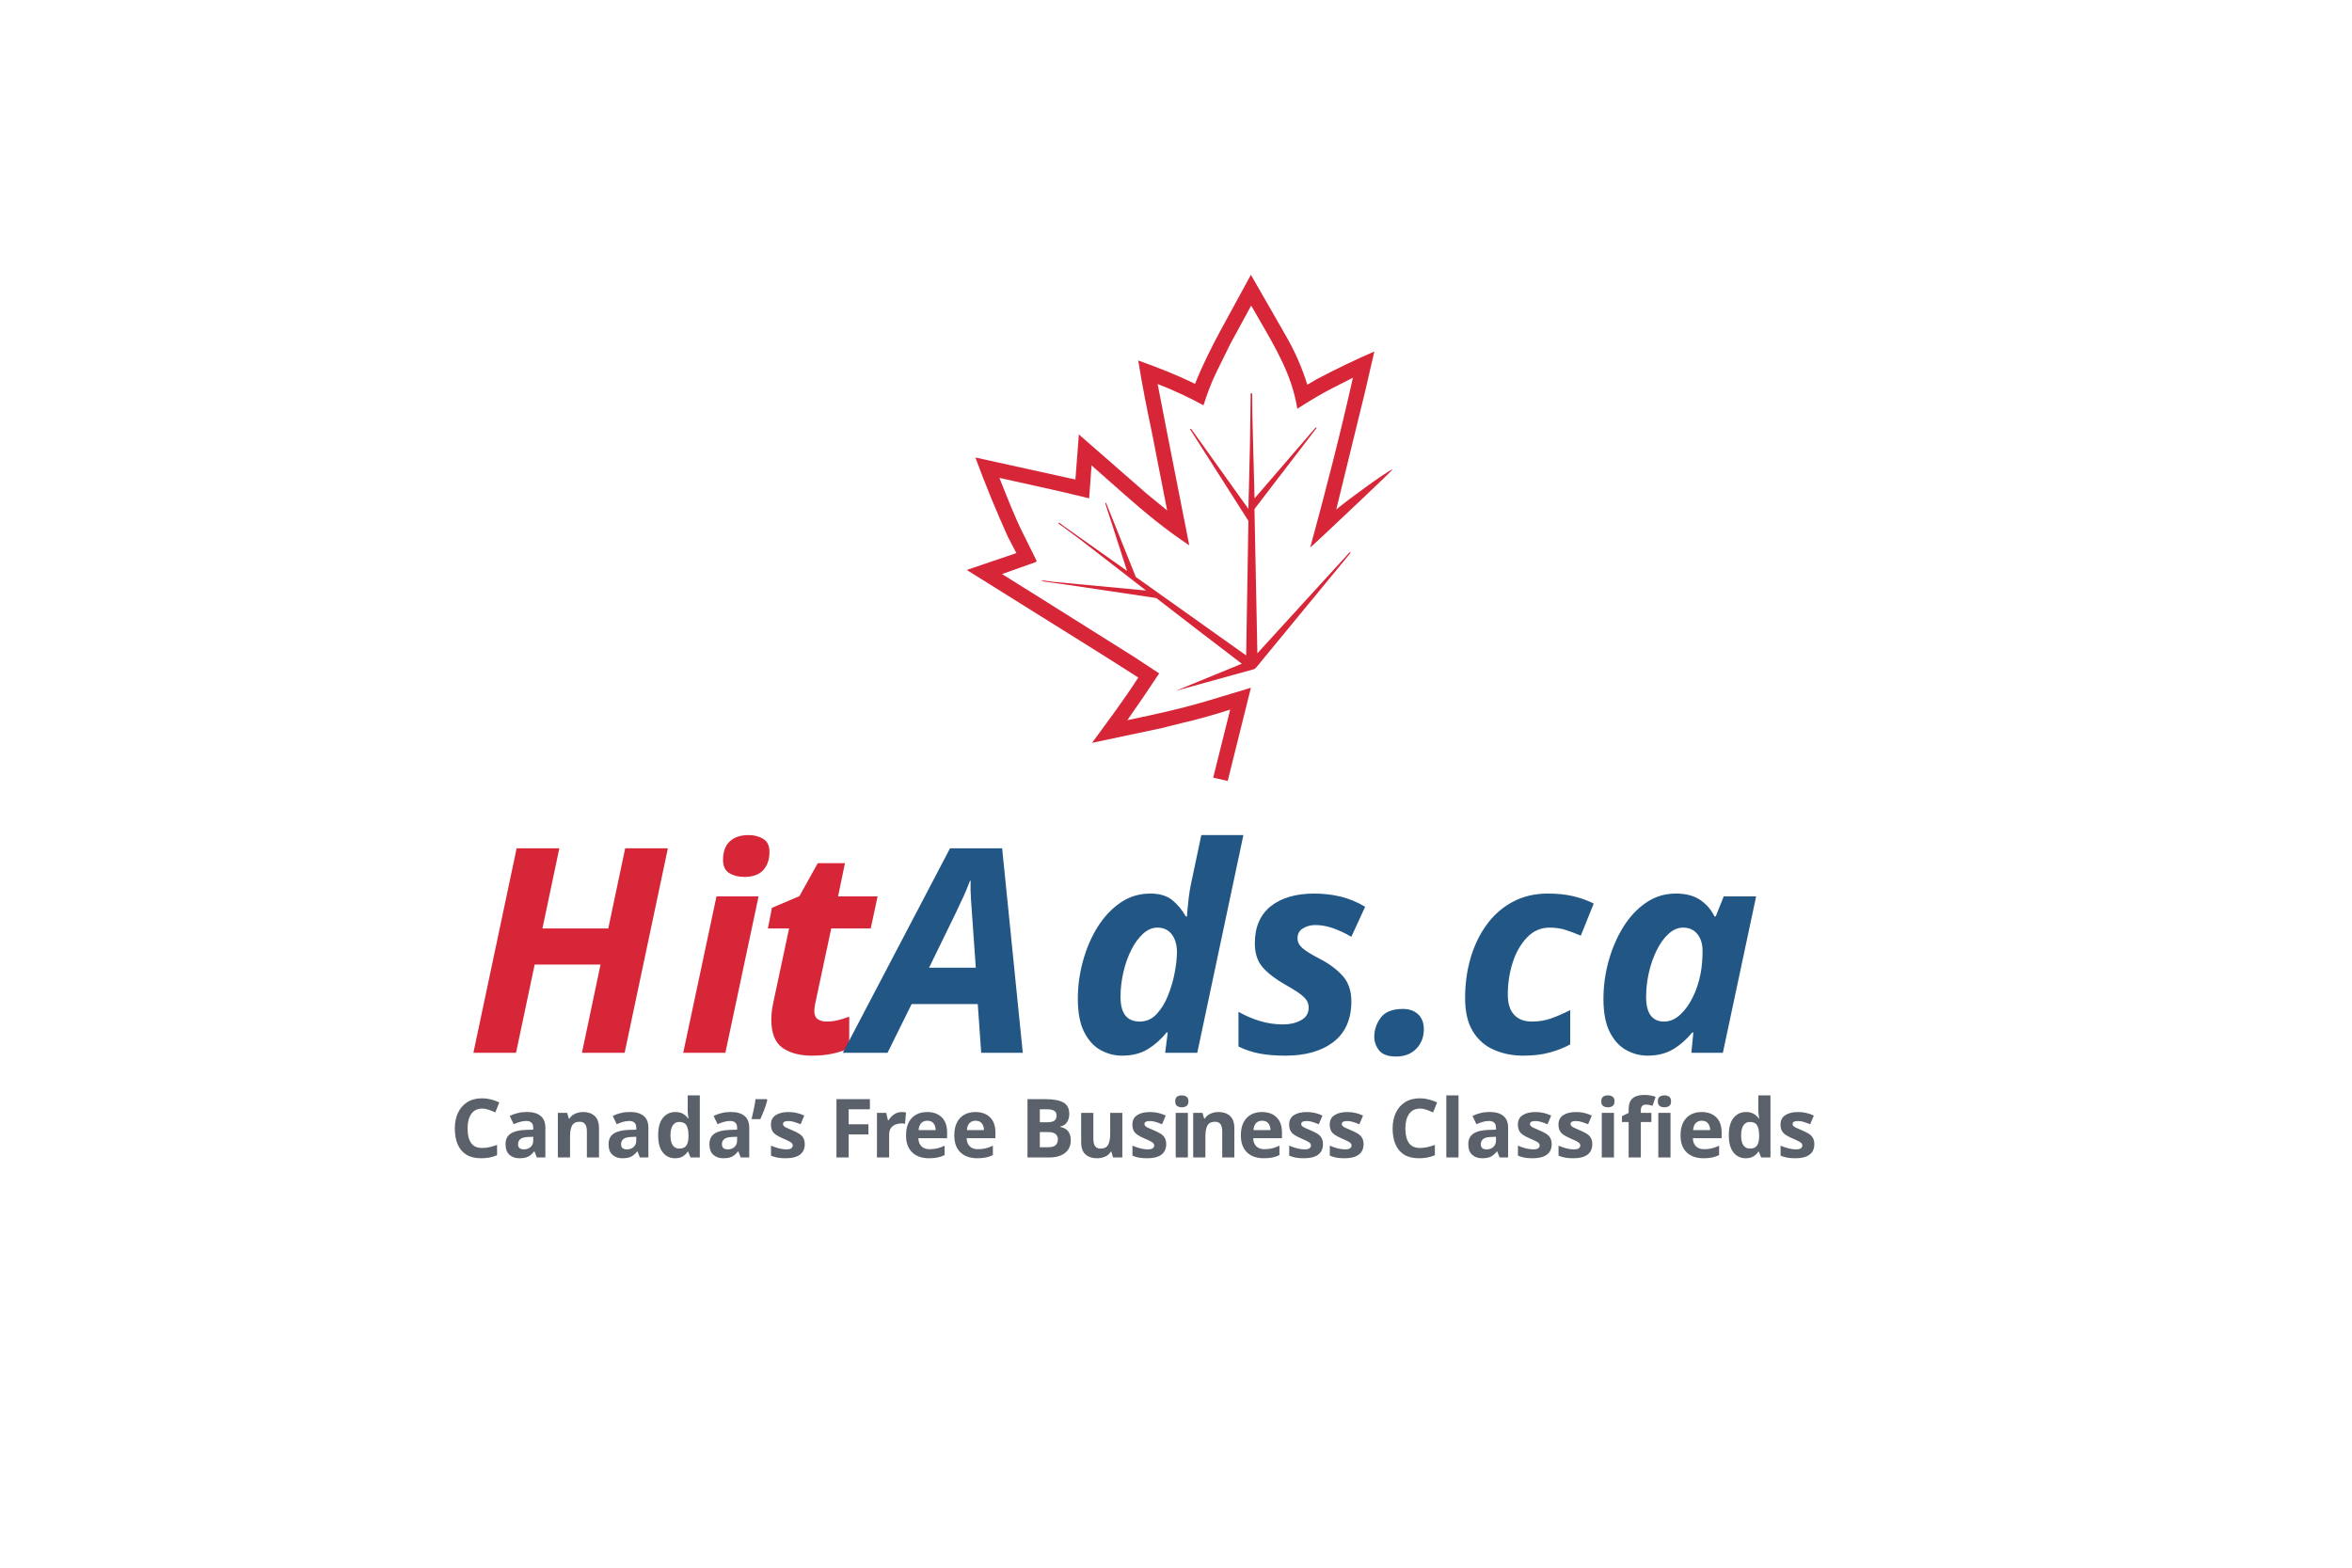
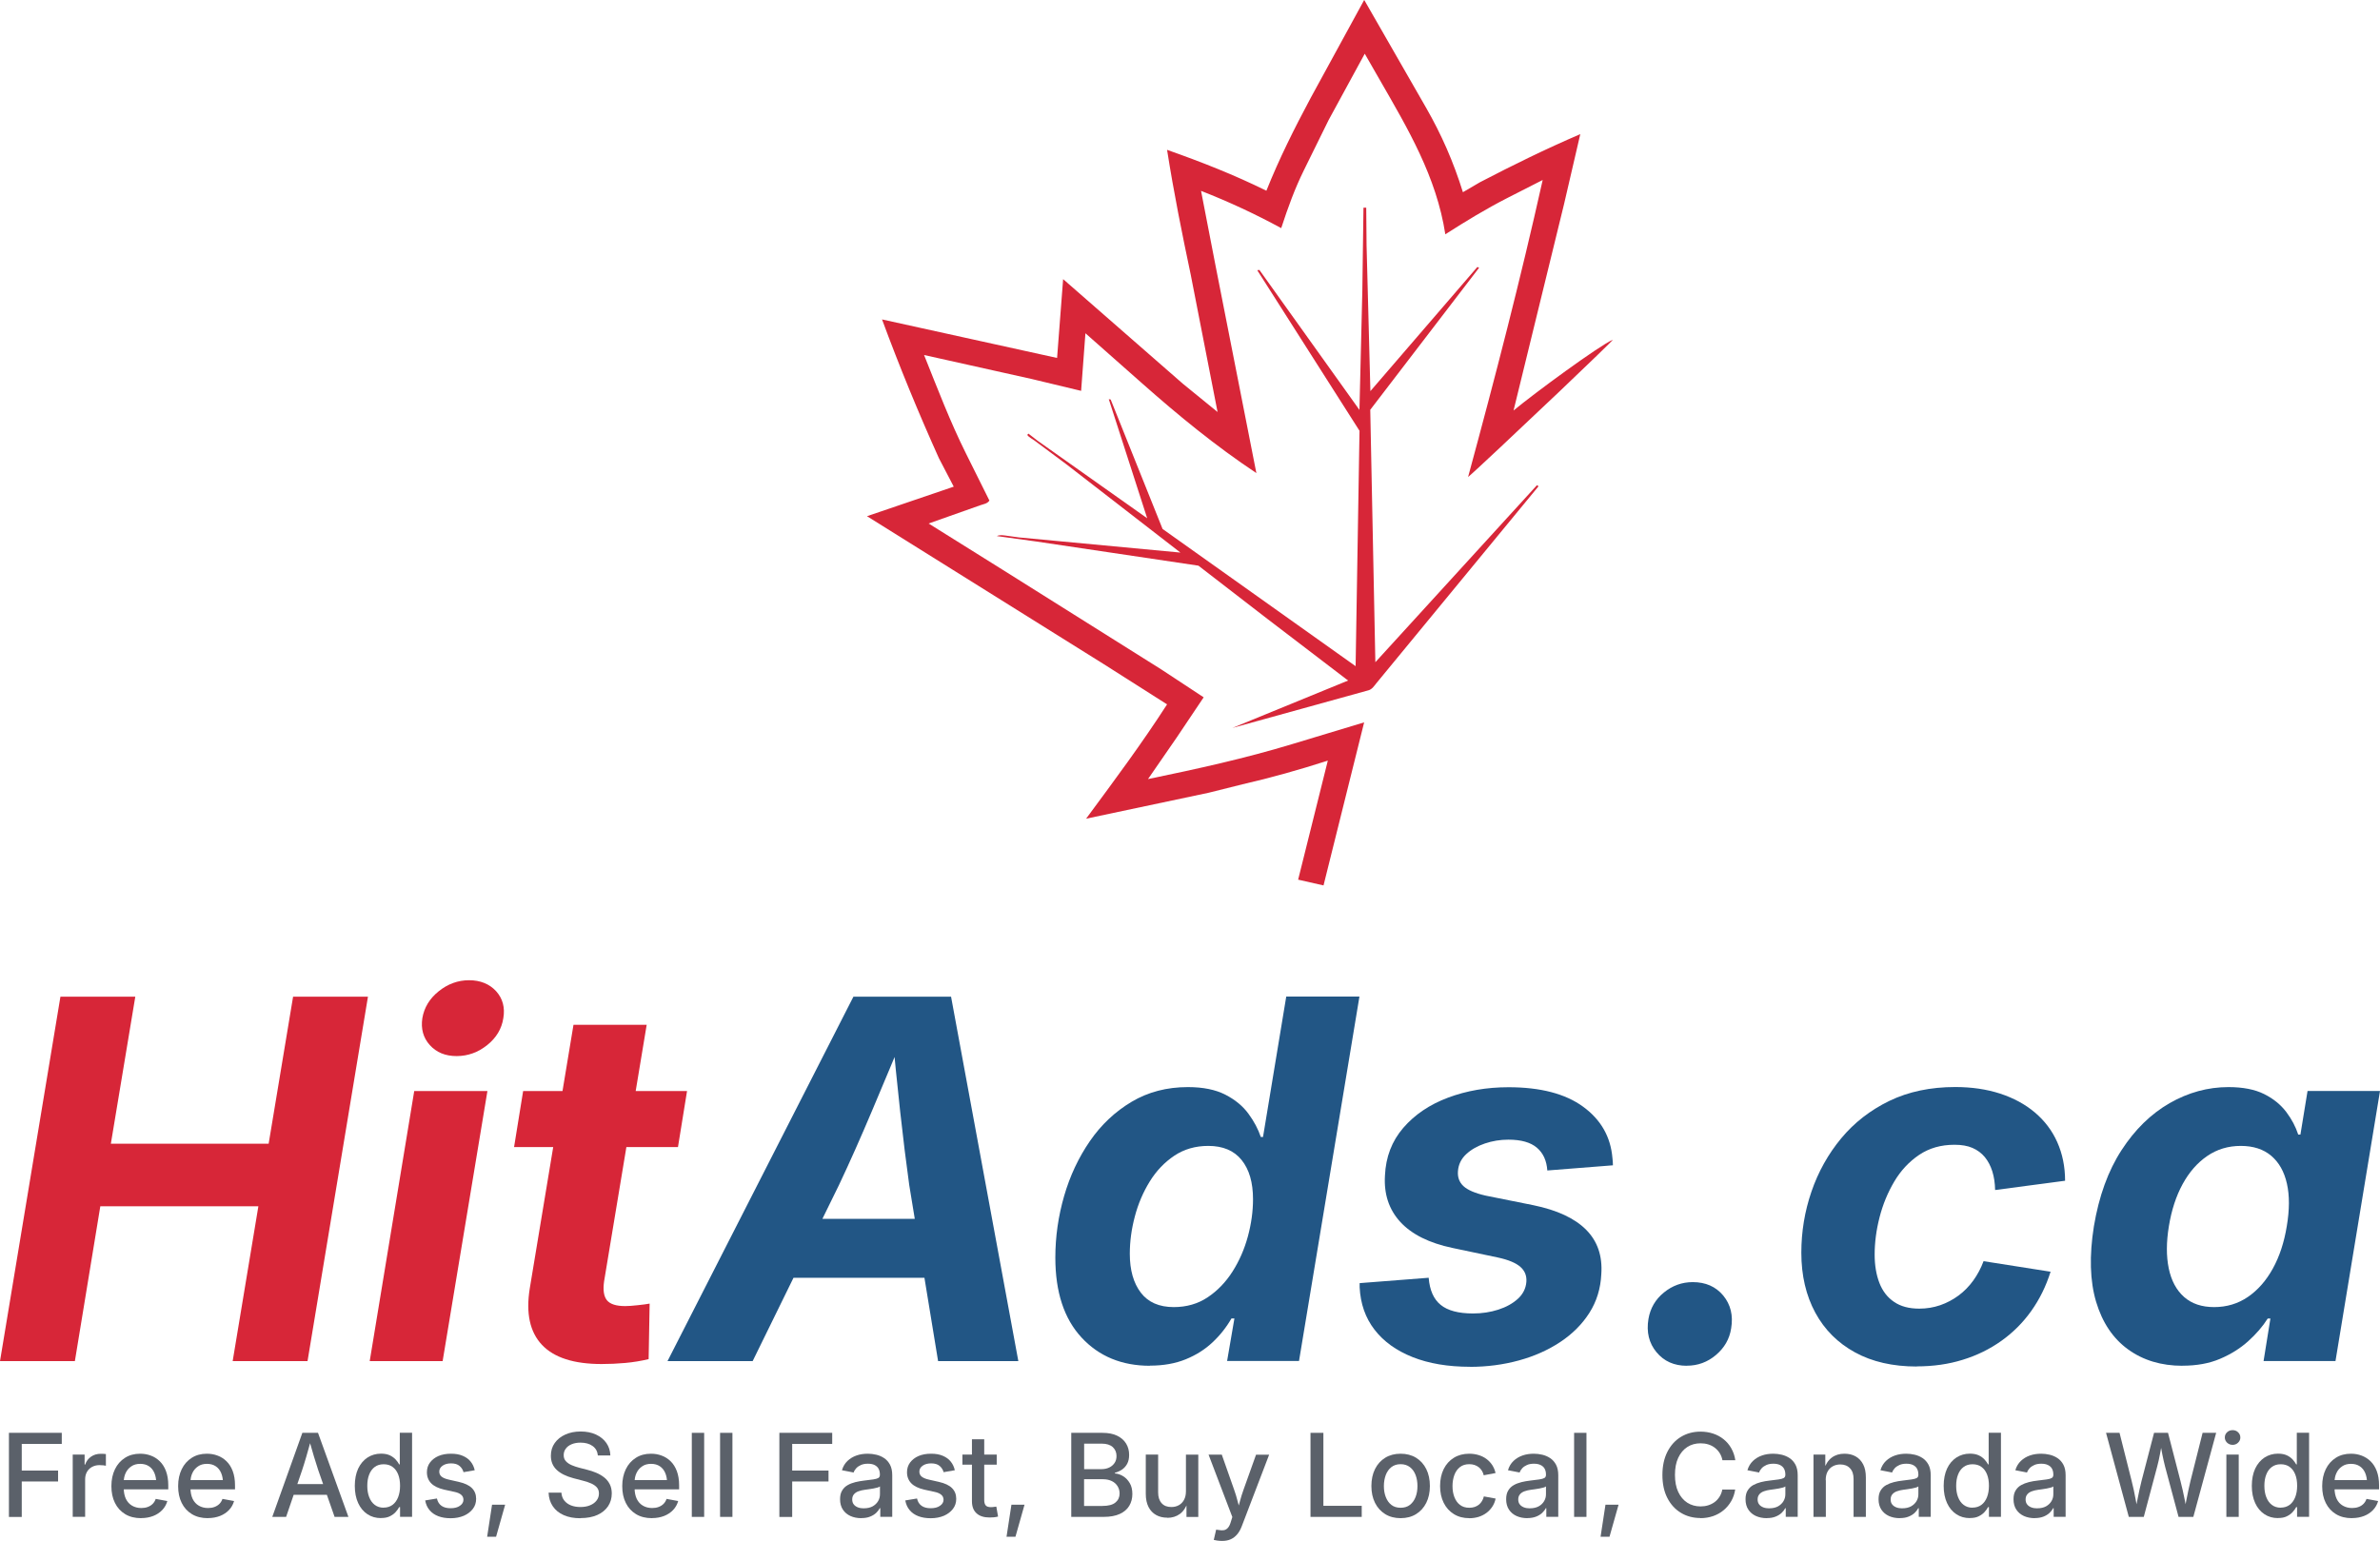
- <svg xmlns="http://www.w3.org/2000/svg" id="Layer_1" data-name="Layer 1" viewBox="0 0 600 400">
+ <svg xmlns="http://www.w3.org/2000/svg" id="Layer_1" data-name="Layer 1" viewBox="0 0 354.45 229.51">
  <g id="Generative_Object" data-name="Generative Object">
-     <path d="M264.49,143.1c-.31.47-.84.52-1.28.68l-7.59,2.69,10.79,6.75,23.09,14.51,6.21,4.09-3.91,5.83-4.21,6.1c7.28-1.5,14.13-3.02,21.02-5.1l10.5-3.17-5.92,23.78-3.7-.84,4.33-17.36c-4.24,1.36-8.27,2.5-12.46,3.46l-4.9,1.23-17.89,3.79c4.17-5.65,8.1-10.91,11.81-16.67l-9.24-5.87-34.51-21.57,12.65-4.31-2.17-4.15c-2.99-6.63-5.71-13.24-8.29-20.24l25.52,5.62.88-11.5,17.45,15.24,5.07,4.14-3.92-20.04c-1.27-6.04-2.46-11.91-3.45-18.2,5.07,1.79,9.78,3.64,14.48,5.96,1.87-4.67,4.05-9.04,6.46-13.54l7.8-14.29,9,15.69c2.27,3.95,4,7.92,5.39,12.34l2.49-1.45c4.8-2.5,9.54-4.83,14.61-7.01l-2.37,10.25-7.35,30.06c3.03-2.52,12.42-9.42,14.48-10.33-.1.2-3.65,3.62-7.82,7.57-5.86,5.57-12.94,12.21-13.29,12.45,4-14.72,7.64-28.78,10.88-43.31l-5.11,2.6c-3.16,1.61-6.07,3.39-9.08,5.32-1.29-8.4-5.45-15.38-9.55-22.5l-2.21-3.83-5.27,9.68-3.6,7.31c-1.33,2.71-2.3,5.37-3.3,8.45-3.81-2.07-7.57-3.82-11.69-5.43l2.13,11.01,5.93,30.15c-6.03-4.01-11.29-8.34-16.57-13.01l-8.35-7.38-.62,8.4-7.17-1.72-15.72-3.5c2.02,5.03,3.8,9.72,6.1,14.34l3.41,6.85Z" fill="#d72638" />
-     <path d="M319.43,100.39l.05,5.49.56,21.28,15.6-18.1.26.1-15.88,20.72.74,36.81,23.56-25.81c.11.02.21.08.21.19l-23.56,28.62c-.33.41-.67.95-1.19,1.09l-19.86,5.49,16.87-6.92-11.77-9-10.05-7.76-23.64-3.52-5.76-.8c.54-.24,1.13-.09,1.73-.01l1.49.2,23.56,2.21-16.61-12.87-4.64-3.45c-.38-.28-.86-.5-1.08-.85l.17-.18,1.35,1.04,15.97,11.3-5.6-17.37.27.05,7.57,18.88,28.15,20.01.57-34.33-14.91-23.42.32-.04,14.59,20.41.42-17.34.16-12.15h.4Z" fill="#d72638" />
+     <path d="M147.36,74.55c-.32.48-.85.53-1.31.69l-7.75,2.74,11.02,6.89,23.59,14.82,6.35,4.18-3.99,5.95-4.3,6.23c7.44-1.54,14.44-3.08,21.47-5.21l10.72-3.24-6.05,24.29-3.78-.86,4.42-17.73c-4.33,1.39-8.44,2.55-12.73,3.53l-5,1.25-18.27,3.87c4.26-5.77,8.27-11.15,12.06-17.03l-9.44-6-35.25-22.03,12.92-4.4-2.21-4.24c-3.05-6.78-5.83-13.52-8.47-20.67l26.07,5.74.9-11.74,17.82,15.57,5.18,4.22-4-20.47c-1.3-6.17-2.51-12.16-3.52-18.58,5.18,1.83,9.99,3.72,14.79,6.09,1.91-4.77,4.14-9.23,6.6-13.83l7.97-14.59,9.2,16.03c2.32,4.04,4.09,8.09,5.5,12.61l2.55-1.49c4.9-2.55,9.74-4.93,14.93-7.16l-2.43,10.47-7.51,30.7c3.09-2.57,12.69-9.62,14.79-10.55-.1.2-3.73,3.69-7.98,7.74-5.99,5.69-13.21,12.47-13.58,12.71,4.08-15.03,7.8-29.4,11.11-44.24l-5.22,2.66c-3.23,1.65-6.2,3.46-9.28,5.43-1.32-8.58-5.57-15.71-9.75-22.98l-2.25-3.92-5.38,9.88-3.68,7.47c-1.36,2.76-2.35,5.48-3.38,8.63-3.9-2.11-7.73-3.9-11.94-5.55l2.18,11.25,6.06,30.79c-6.15-4.1-11.53-8.52-16.93-13.29l-8.53-7.54-.64,8.58-7.33-1.76-16.06-3.58c2.06,5.14,3.88,9.93,6.23,14.65l3.48,6.99Z" fill="#d72638" />
+     <path d="M203.47,30.92l.05,5.61.57,21.73,15.93-18.49.26.11-16.21,21.16.76,37.6,24.06-26.36c.11.02.21.08.21.19l-24.07,29.24c-.34.42-.69.97-1.21,1.11l-20.28,5.61,17.23-7.06-12.03-9.19-10.26-7.92-24.15-3.6-5.88-.81c.55-.24,1.15-.09,1.77-.01l1.52.21,24.06,2.26-16.97-13.14-4.74-3.53c-.39-.29-.88-.51-1.1-.86l.17-.19,1.38,1.07,16.31,11.54-5.72-17.74.28.05,7.73,19.28,28.75,20.44.58-35.06-15.23-23.92.32-.04,14.9,20.85.43-17.71.17-12.41h.41Z" fill="#d72638" />
  </g>
-   <text transform="translate(118.86 268.62)" font-family="Inter18pt-BoldItalic, 'Inter 18pt'" font-size="73.07" font-style="italic" font-weight="700">
-     <tspan x="0" y="0" fill="#d72638">H</tspan>
-     <tspan x="54.12" y="0" fill="#d72638" letter-spacing="0em">i</tspan>
-     <tspan x="73.67" y="0" fill="#d72638">t</tspan>
-     <tspan x="100.54" y="0" fill="#225685" letter-spacing="-.02em">A</tspan>
-     <tspan x="152.88" y="0" fill="#225685">ds.ca</tspan>
-   </text>
-   <text transform="translate(114.82 295.33)" fill="#5b616a" font-family="Manrope-Bold, Manrope" font-size="20.84" font-weight="700">
-     <tspan x="0" y="0">Canad</tspan>
-     <tspan x="65.28" y="0" letter-spacing="-.03em">a</tspan>
-     <tspan x="76.66" y="0" letter-spacing="-.08em">’</tspan>
-     <tspan x="80.91" y="0">s F</tspan>
-     <tspan x="107.27" y="0" letter-spacing="0em">r</tspan>
-     <tspan x="115.37" y="0" letter-spacing="0em">ee Busi</tspan>
-     <tspan x="187.94" y="0" letter-spacing="0em">n</tspan>
-     <tspan x="200.79" y="0">ess Classifieds</tspan>
-   </text>
+   <g>
+     <path d="M0,202.75l9-54.29h11.15l-3.64,21.9h23.5l3.64-21.9h11.15l-9,54.29h-11.15l3.83-23.07H14.94l-3.79,23.07H0Z" fill="#d72638" />
+     <path d="M55.06,202.75l6.63-40.23h10.9l-6.67,40.23h-10.86ZM68,157.31c-1.68,0-3.01-.55-3.99-1.64-.98-1.09-1.35-2.43-1.11-4.01.27-1.58,1.08-2.92,2.44-4.01,1.36-1.09,2.87-1.64,4.52-1.64s3.04.55,4.03,1.64c.98,1.09,1.34,2.43,1.07,4.01-.24,1.58-1.04,2.92-2.4,4.01-1.36,1.09-2.88,1.64-4.56,1.64Z" fill="#d72638" />
+     <path d="M102.32,162.52l-1.35,8.34h-24.41l1.35-8.34h24.41ZM85.41,152.65h10.9l-6.34,38.19c-.19,1.31-.05,2.26.42,2.84s1.38.87,2.71.87c.46,0,1.08-.04,1.86-.13.78-.08,1.37-.16,1.79-.24l-.15,8.27c-1.12.27-2.28.46-3.48.57-1.2.11-2.37.16-3.52.16-4.13,0-7.09-.95-8.89-2.86-1.8-1.91-2.4-4.7-1.82-8.36l6.52-39.32Z" fill="#d72638" />
+     <path d="M99.41,202.75l27.69-54.29h14.54l10.02,54.29h-11.95l-4.3-26.24c-.46-3.3-.91-6.95-1.35-10.95-.44-4-.87-8.36-1.31-13.1h2.55c-1.92,4.64-3.72,8.96-5.41,12.95-1.69,4-3.33,7.7-4.94,11.1l-12.86,26.24h-12.68ZM113.18,190.33l1.46-8.78h28.82l-1.46,8.78h-28.82Z" fill="#225685" />
+     <path d="M171.27,203.44c-4.2,0-7.6-1.4-10.2-4.21-2.6-2.81-3.9-6.77-3.9-11.9,0-3.11.44-6.17,1.31-9.18.87-3.01,2.16-5.74,3.84-8.18s3.76-4.39,6.21-5.85c2.45-1.46,5.25-2.19,8.38-2.19,2.26,0,4.12.38,5.58,1.13,1.46.75,2.61,1.7,3.44,2.84.84,1.14,1.45,2.3,1.84,3.46h.33l3.46-20.92h10.9l-9,54.29h-10.71l1.09-6.34h-.44c-.75,1.31-1.69,2.5-2.81,3.55-1.12,1.06-2.45,1.9-3.99,2.53-1.54.63-3.32.95-5.34.95ZM174.8,194.7c1.92,0,3.61-.49,5.06-1.46s2.69-2.25,3.7-3.84c1.01-1.59,1.77-3.33,2.28-5.21.51-1.88.77-3.73.77-5.56,0-2.48-.56-4.42-1.69-5.83s-2.79-2.11-4.97-2.11c-1.92,0-3.61.49-5.06,1.46s-2.68,2.25-3.66,3.84-1.73,3.33-2.22,5.21c-.5,1.88-.75,3.73-.75,5.56,0,2.43.55,4.36,1.64,5.79s2.73,2.15,4.92,2.15Z" fill="#225685" />
+     <path d="M218.93,203.59c-3.28,0-6.13-.48-8.55-1.44-2.42-.96-4.31-2.32-5.67-4.08-1.36-1.76-2.1-3.87-2.22-6.32v-.62l10.28-.8c.15,1.85.74,3.19,1.79,4.04,1.04.85,2.65,1.28,4.81,1.28,1.34,0,2.59-.19,3.77-.57,1.18-.38,2.15-.92,2.92-1.62.76-.7,1.18-1.54,1.26-2.51.07-.9-.22-1.65-.89-2.24-.67-.59-1.79-1.06-3.37-1.4l-6.74-1.42c-3.47-.73-6.06-2.02-7.76-3.86-1.7-1.85-2.47-4.15-2.3-6.92.12-2.77,1.03-5.14,2.73-7.11,1.7-1.97,3.92-3.47,6.67-4.5s5.75-1.55,9-1.55c4.76,0,8.47.97,11.11,2.9,2.65,1.93,4.11,4.49,4.37,7.67.02.17.04.34.05.51.01.17.02.35.02.55l-9.77.77c-.1-1.46-.61-2.59-1.55-3.39-.94-.8-2.35-1.2-4.25-1.2-1.21,0-2.38.19-3.5.57-1.12.38-2.05.91-2.79,1.6s-1.15,1.54-1.22,2.53c-.07.9.2,1.64.82,2.22s1.73,1.06,3.33,1.42l7.07,1.42c3.55.73,6.17,1.95,7.87,3.66,1.7,1.71,2.45,3.92,2.26,6.61-.1,2.14-.69,4.06-1.77,5.76-1.08,1.7-2.53,3.15-4.34,4.35-1.81,1.2-3.87,2.12-6.18,2.75-2.31.63-4.74.95-7.29.95Z" fill="#225685" />
+     <path d="M251.22,203.44c-1.9,0-3.4-.67-4.52-2.02-1.12-1.35-1.52-2.99-1.2-4.94.27-1.6,1.03-2.92,2.3-3.95,1.26-1.03,2.7-1.55,4.3-1.55,1.92,0,3.43.67,4.54,2,1.1,1.34,1.5,2.96,1.18,4.88-.24,1.58-1,2.9-2.26,3.97-1.26,1.07-2.71,1.6-4.34,1.6Z" fill="#225685" />
+     <path d="M285.47,203.55c-3.57,0-6.64-.7-9.2-2.1-2.56-1.4-4.54-3.37-5.92-5.92-1.38-2.55-2.08-5.53-2.08-8.93,0-3.13.5-6.17,1.51-9.11,1.01-2.94,2.48-5.58,4.43-7.93,1.94-2.34,4.34-4.2,7.18-5.58,2.84-1.37,6.11-2.06,9.8-2.06,2.45,0,4.68.33,6.69.98,2,.66,3.73,1.59,5.17,2.81s2.56,2.68,3.33,4.41,1.17,3.64,1.17,5.76l-10.42,1.38c-.02-1.04-.16-1.97-.42-2.79s-.63-1.52-1.11-2.11c-.49-.59-1.1-1.05-1.84-1.37-.74-.32-1.63-.47-2.68-.47-2.02,0-3.77.5-5.27,1.51-1.49,1.01-2.73,2.33-3.7,3.97s-1.7,3.41-2.19,5.32-.73,3.76-.73,5.56c0,1.6.24,3.01.71,4.23.47,1.21,1.2,2.16,2.19,2.82.98.67,2.23,1,3.74,1,1.09,0,2.13-.17,3.12-.51.98-.34,1.89-.82,2.73-1.44.84-.62,1.57-1.37,2.2-2.24.63-.88,1.14-1.83,1.53-2.88l9.98,1.57c-.68,2.16-1.64,4.11-2.88,5.85-1.24,1.74-2.72,3.22-4.45,4.45-1.73,1.23-3.64,2.17-5.76,2.82-2.11.66-4.4.98-6.85.98Z" fill="#225685" />
+     <path d="M325.04,203.44c-3.16,0-5.86-.81-8.11-2.44-2.25-1.63-3.83-3.99-4.76-7.09-.92-3.1-1.03-6.84-.33-11.24.75-4.49,2.12-8.28,4.12-11.35,1.99-3.07,4.38-5.4,7.16-7,2.78-1.59,5.7-2.39,8.76-2.39,2.16,0,3.94.35,5.32,1.04s2.48,1.59,3.3,2.68,1.4,2.21,1.77,3.35h.33l1.06-6.49h10.79l-6.63,40.23h-10.71l1.02-6.34h-.4c-.75,1.19-1.73,2.32-2.92,3.39-1.19,1.07-2.59,1.94-4.19,2.62-1.6.68-3.46,1.02-5.58,1.02ZM329.74,194.7c1.87,0,3.55-.5,5.03-1.51,1.48-1.01,2.72-2.42,3.72-4.23s1.69-3.92,2.08-6.32c.41-2.43.42-4.54.02-6.32-.4-1.79-1.18-3.17-2.33-4.15-1.15-.98-2.67-1.48-4.54-1.48s-3.54.5-5.01,1.51-2.69,2.41-3.66,4.19-1.65,3.87-2.04,6.25c-.39,2.38-.4,4.48-.02,6.3s1.14,3.24,2.28,4.25c1.14,1.01,2.64,1.51,4.48,1.51Z" fill="#225685" />
+   </g>
+   <g>
+     <path d="M1.33,225.95v-12.52h7.87v1.65H3.24v3.97h5.41v1.63H3.24v5.28h-1.92Z" fill="#5b616a" />
+     <path d="M10.83,225.95v-9.28h1.77v1.49h.08c.17-.5.47-.9.88-1.18.41-.29.9-.43,1.45-.43.12,0,.26,0,.4.01.14,0,.26.02.36.03v1.74c-.07-.02-.19-.04-.38-.06s-.38-.03-.58-.03c-.4,0-.77.09-1.09.26-.32.17-.58.42-.76.73-.18.32-.28.69-.28,1.11v5.6h-1.84Z" fill="#5b616a" />
+     <path d="M21.01,226.14c-.92,0-1.71-.2-2.37-.6-.66-.4-1.17-.96-1.52-1.67-.36-.72-.53-1.55-.53-2.51s.18-1.78.53-2.51c.35-.72.85-1.29,1.5-1.7.64-.41,1.39-.61,2.25-.61.56,0,1.09.09,1.59.28.5.18.95.47,1.34.85.39.38.7.87.92,1.46s.34,1.29.34,2.1v.62h-7.49v-1.38h6.54l-.84.45c0-.57-.09-1.07-.27-1.5-.18-.43-.45-.77-.81-1.01-.36-.24-.79-.36-1.31-.36s-.96.12-1.32.37c-.37.25-.65.57-.84.98-.2.41-.29.87-.29,1.37v.9c0,.62.11,1.15.32,1.6.22.44.52.78.92,1.01.39.23.86.35,1.38.35.35,0,.67-.05.96-.16s.53-.26.73-.46c.2-.2.35-.45.45-.74l1.73.32c-.14.5-.39.95-.75,1.33s-.81.68-1.34.89c-.54.21-1.14.32-1.8.32Z" fill="#5b616a" />
+     <path d="M30.95,226.14c-.92,0-1.71-.2-2.37-.6-.66-.4-1.17-.96-1.52-1.67-.36-.72-.53-1.55-.53-2.51s.18-1.78.53-2.51c.35-.72.85-1.29,1.5-1.7.64-.41,1.39-.61,2.25-.61.56,0,1.09.09,1.59.28.5.18.95.47,1.34.85.39.38.7.87.92,1.46s.34,1.29.34,2.1v.62h-7.49v-1.38h6.54l-.84.45c0-.57-.09-1.07-.27-1.5-.18-.43-.45-.77-.81-1.01-.36-.24-.79-.36-1.31-.36s-.96.12-1.32.37c-.37.25-.65.57-.84.98-.2.41-.29.87-.29,1.37v.9c0,.62.11,1.15.32,1.6.22.44.52.78.92,1.01.39.23.86.35,1.38.35.35,0,.67-.05.96-.16s.53-.26.73-.46c.2-.2.35-.45.45-.74l1.73.32c-.14.5-.39.95-.75,1.33s-.81.68-1.34.89c-.54.21-1.14.32-1.8.32Z" fill="#5b616a" />
+     <path d="M40.55,225.95l4.48-12.52h2.33l4.53,12.52h-2.06l-2.44-6.98c-.19-.58-.4-1.24-.63-2-.23-.75-.49-1.67-.79-2.73h.42c-.3,1.08-.56,1.99-.78,2.76-.22.76-.43,1.42-.61,1.97l-2.39,6.98h-2.06ZM42.99,222.66v-1.6h6.45v1.6h-6.45Z" fill="#5b616a" />
+     <path d="M56.74,226.13c-.76,0-1.44-.19-2.02-.58-.59-.39-1.05-.94-1.38-1.66-.33-.72-.5-1.57-.5-2.56s.17-1.85.5-2.57c.34-.71.8-1.26,1.39-1.65.59-.38,1.26-.58,2.01-.58.54,0,.98.09,1.34.26.36.18.64.39.86.63.22.25.38.48.51.71h.09v-4.71h1.83v12.52h-1.79v-1.45h-.13c-.12.24-.3.48-.52.73-.22.25-.51.46-.87.64-.35.18-.8.26-1.33.26ZM57.13,224.57c.52,0,.96-.14,1.33-.41.36-.27.64-.66.83-1.14s.29-1.05.29-1.7-.09-1.21-.28-1.69c-.19-.48-.46-.85-.83-1.12-.36-.27-.81-.4-1.34-.4s-.97.14-1.33.41-.64.65-.82,1.13c-.19.48-.28,1.04-.28,1.67s.09,1.19.28,1.68.46.88.83,1.16c.37.28.81.42,1.32.42Z" fill="#5b616a" />
+     <path d="M67.1,226.15c-.68,0-1.29-.1-1.82-.3-.53-.2-.97-.5-1.3-.9-.34-.39-.55-.88-.66-1.45l1.75-.29c.11.49.34.85.68,1.09.34.24.79.36,1.35.36.59,0,1.06-.12,1.4-.37.35-.24.52-.54.52-.89,0-.3-.11-.55-.33-.74s-.55-.34-.98-.43l-1.56-.34c-.86-.2-1.51-.51-1.93-.94s-.64-.98-.64-1.65c0-.55.15-1.04.46-1.45.31-.41.73-.74,1.26-.97.54-.23,1.16-.34,1.86-.34s1.26.1,1.75.31.89.49,1.18.86c.3.37.5.8.61,1.29l-1.67.29c-.09-.35-.28-.66-.58-.92-.3-.26-.72-.39-1.27-.39-.51,0-.93.11-1.26.34-.33.23-.5.52-.5.88,0,.31.11.56.34.75s.59.34,1.08.45l1.5.34c.87.2,1.52.5,1.94.92.42.42.63.95.63,1.6,0,.57-.16,1.07-.49,1.5-.33.43-.77.77-1.34,1.02-.57.24-1.23.37-1.97.37Z" fill="#5b616a" />
+     <path d="M72.55,228.91l.73-4.77h1.95l-1.35,4.77h-1.33Z" fill="#5b616a" />
+     <path d="M86.43,226.15c-.95,0-1.77-.15-2.47-.46-.7-.31-1.24-.74-1.63-1.32-.39-.57-.6-1.25-.63-2.03h1.91c.03.47.18.87.43,1.18s.59.56,1,.72c.41.16.88.24,1.39.24.54,0,1.02-.08,1.43-.25.42-.17.74-.4.98-.71.24-.3.36-.66.36-1.06,0-.36-.1-.65-.3-.89-.2-.23-.48-.43-.83-.59-.36-.16-.77-.3-1.25-.42l-1.45-.38c-1.08-.29-1.9-.7-2.47-1.24-.57-.54-.86-1.24-.86-2.1,0-.72.19-1.36.58-1.9.38-.54.91-.96,1.58-1.26s1.43-.45,2.28-.45,1.63.15,2.29.46,1.17.73,1.54,1.26c.37.54.57,1.15.59,1.85h-1.86c-.06-.6-.32-1.08-.79-1.41-.47-.34-1.07-.5-1.8-.5-.5,0-.94.08-1.32.24-.38.16-.67.38-.87.66-.21.28-.31.6-.31.96,0,.38.11.68.34.92.22.24.51.43.86.58.35.15.71.27,1.09.37l1.24.32c.45.11.89.26,1.32.44.43.18.82.41,1.17.68.35.27.62.61.83,1,.2.39.31.86.31,1.39,0,.72-.18,1.35-.55,1.91-.37.55-.9.99-1.59,1.3-.69.31-1.53.47-2.5.47Z" fill="#5b616a" />
+     <path d="M97.09,226.14c-.92,0-1.71-.2-2.37-.6-.66-.4-1.17-.96-1.52-1.67-.36-.72-.53-1.55-.53-2.51s.18-1.78.53-2.51c.35-.72.85-1.29,1.5-1.7.64-.41,1.39-.61,2.25-.61.56,0,1.09.09,1.59.28.5.18.95.47,1.34.85.39.38.7.87.92,1.46s.34,1.29.34,2.1v.62h-7.49v-1.38h6.54l-.84.45c0-.57-.09-1.07-.27-1.5-.18-.43-.45-.77-.81-1.01-.36-.24-.79-.36-1.31-.36s-.96.12-1.32.37c-.37.25-.65.57-.84.98-.2.41-.29.87-.29,1.37v.9c0,.62.11,1.15.32,1.6.22.44.52.78.92,1.01.39.23.86.35,1.38.35.35,0,.67-.05.96-.16s.53-.26.73-.46c.2-.2.35-.45.45-.74l1.73.32c-.14.5-.39.95-.75,1.33s-.81.68-1.34.89c-.54.21-1.14.32-1.8.32Z" fill="#5b616a" />
+     <path d="M104.87,213.43v12.52h-1.84v-12.52h1.84Z" fill="#5b616a" />
+     <path d="M109.08,213.43v12.52h-1.84v-12.52h1.84Z" fill="#5b616a" />
+     <path d="M116.07,225.95v-12.52h7.87v1.65h-5.96v3.97h5.41v1.63h-5.41v5.28h-1.92Z" fill="#5b616a" />
+     <path d="M128.26,226.14c-.59,0-1.13-.11-1.6-.32-.48-.22-.85-.53-1.13-.95-.28-.42-.42-.94-.42-1.55,0-.53.1-.96.31-1.3.2-.34.48-.61.82-.8.34-.2.73-.34,1.16-.45.43-.1.87-.18,1.31-.23.55-.07,1-.12,1.34-.17s.59-.12.75-.21c.16-.1.24-.25.24-.47v-.05c0-.34-.07-.63-.2-.87s-.34-.42-.6-.55-.6-.19-.99-.19-.74.06-1.03.19c-.29.13-.53.29-.71.49s-.31.41-.38.63l-1.74-.34c.17-.57.45-1.03.83-1.39s.83-.63,1.35-.81,1.08-.26,1.67-.26c.41,0,.84.05,1.26.15.43.1.82.27,1.18.51.36.24.65.57.87.98.22.42.33.94.33,1.56v6.2h-1.78v-1.28h-.08c-.12.24-.3.47-.54.7-.24.22-.54.41-.9.55-.36.15-.8.22-1.31.22ZM128.67,224.67c.51,0,.94-.1,1.29-.29.35-.2.62-.45.81-.77.19-.32.28-.66.28-1.03v-1.17c-.06.06-.18.12-.36.17-.18.05-.38.1-.61.14s-.46.08-.68.11-.42.06-.59.08c-.34.04-.65.12-.94.22s-.52.25-.69.45-.26.45-.26.77c0,.29.07.54.22.73.15.2.35.34.62.45.26.1.57.15.91.15Z" fill="#5b616a" />
+     <path d="M138.6,226.15c-.68,0-1.29-.1-1.82-.3-.53-.2-.97-.5-1.3-.9-.34-.39-.55-.88-.66-1.45l1.75-.29c.11.49.34.85.68,1.09.34.24.79.36,1.35.36.59,0,1.06-.12,1.4-.37.35-.24.52-.54.52-.89,0-.3-.11-.55-.33-.74s-.55-.34-.98-.43l-1.56-.34c-.86-.2-1.51-.51-1.93-.94s-.64-.98-.64-1.65c0-.55.15-1.04.46-1.45.31-.41.73-.74,1.26-.97.54-.23,1.16-.34,1.86-.34s1.26.1,1.75.31.89.49,1.18.86c.3.37.5.8.61,1.29l-1.67.29c-.09-.35-.28-.66-.58-.92-.3-.26-.72-.39-1.27-.39-.51,0-.93.11-1.26.34-.33.23-.5.52-.5.88,0,.31.11.56.34.75s.59.34,1.08.45l1.5.34c.87.2,1.52.5,1.94.92.42.42.63.95.63,1.6,0,.57-.16,1.07-.49,1.5-.33.43-.77.77-1.34,1.02-.57.24-1.23.37-1.97.37Z" fill="#5b616a" />
+     <path d="M148.44,216.67v1.5h-5.11v-1.5h5.11ZM144.74,214.39h1.84v9.06c0,.36.08.63.23.8.15.17.41.25.77.25.11,0,.24,0,.4-.03.16-.02.29-.04.4-.05l.26,1.48c-.19.05-.4.09-.61.11-.22.02-.43.03-.65.03-.85,0-1.5-.21-1.95-.63-.46-.42-.68-1.02-.68-1.79v-9.23Z" fill="#5b616a" />
+     <path d="M149.9,228.91l.73-4.77h1.95l-1.35,4.77h-1.33Z" fill="#5b616a" />
+     <path d="M159.54,225.95v-12.52h4.63c.88,0,1.62.14,2.21.43.59.29,1.03.68,1.33,1.17s.45,1.05.45,1.68c0,.51-.09.95-.28,1.31-.19.36-.44.64-.76.87-.32.22-.68.38-1.08.49v.1c.43.03.85.17,1.24.42.4.24.72.59.98,1.03s.38.98.38,1.62-.15,1.23-.46,1.75c-.31.52-.78.92-1.41,1.21-.63.29-1.43.44-2.41.44h-4.82ZM161.45,218.84h2.58c.43,0,.82-.08,1.16-.24.34-.16.6-.39.8-.68s.29-.64.29-1.04c0-.53-.18-.97-.55-1.32-.37-.34-.92-.52-1.65-.52h-2.62v3.79ZM161.45,224.32h2.73c.89,0,1.54-.17,1.95-.52.41-.34.61-.79.61-1.33,0-.4-.1-.77-.3-1.09s-.48-.58-.85-.76-.81-.28-1.33-.28h-2.81v3.98Z" fill="#5b616a" />
+     <path d="M173.85,226.07c-.63,0-1.19-.13-1.67-.4-.48-.27-.86-.66-1.13-1.19-.27-.53-.41-1.18-.41-1.95v-5.86h1.84v5.64c0,.68.17,1.21.52,1.6s.83.57,1.45.57c.41,0,.78-.09,1.11-.27.32-.18.58-.44.77-.79.19-.35.29-.78.29-1.28v-5.46h1.84v9.28h-1.76v-2.28s.23,0,.23,0c-.28.83-.68,1.44-1.21,1.83-.52.38-1.15.58-1.87.58Z" fill="#5b616a" />
+     <path d="M180.77,229.36l.35-1.51.38.05c.29.06.54.07.77.03.23-.04.43-.16.6-.35s.31-.47.42-.84l.24-.77-3.54-9.29h1.97l1.84,5.23c.2.56.37,1.12.51,1.68.14.56.29,1.11.45,1.67h-.55c.16-.55.31-1.11.46-1.67.15-.56.32-1.12.52-1.67l1.87-5.23h1.95l-4.07,10.64c-.18.48-.41.89-.68,1.21s-.59.57-.96.74-.8.25-1.28.25c-.26,0-.51-.02-.73-.05-.22-.03-.4-.07-.52-.1Z" fill="#5b616a" />
+     <path d="M195.17,225.95v-12.52h1.92v10.87h5.71v1.65h-7.63Z" fill="#5b616a" />
+     <path d="M208.59,226.14c-.87,0-1.64-.2-2.29-.6-.65-.4-1.16-.96-1.52-1.68-.36-.72-.54-1.56-.54-2.51s.18-1.81.54-2.53c.36-.72.87-1.28,1.52-1.68.65-.4,1.42-.6,2.29-.6s1.65.2,2.3.6,1.16.96,1.52,1.68.54,1.57.54,2.53-.18,1.79-.54,2.51-.87,1.28-1.52,1.68-1.42.6-2.3.6ZM208.59,224.59c.55,0,1.02-.14,1.39-.43.37-.29.65-.68.84-1.17s.28-1.03.28-1.63-.09-1.16-.28-1.65-.46-.88-.84-1.17c-.37-.29-.84-.44-1.39-.44s-1.01.15-1.38.44-.64.68-.83,1.17c-.18.49-.28,1.04-.28,1.65s.09,1.14.28,1.63c.19.49.46.88.83,1.17.37.29.83.43,1.38.43Z" fill="#5b616a" />
+     <path d="M218.81,226.14c-.87,0-1.63-.2-2.28-.6s-1.16-.96-1.52-1.68-.54-1.56-.54-2.51.18-1.81.54-2.53.87-1.28,1.52-1.68,1.41-.6,2.28-.6c.5,0,.96.07,1.39.2.43.13.82.32,1.16.57s.63.55.87.91c.23.36.4.75.5,1.2l-1.76.33c-.06-.25-.15-.47-.27-.67-.13-.2-.28-.38-.46-.52s-.39-.26-.63-.34c-.24-.08-.5-.12-.79-.12-.55,0-1.02.14-1.39.43-.37.29-.65.68-.83,1.17s-.28,1.04-.28,1.66.09,1.15.28,1.64.46.88.83,1.16c.37.29.83.43,1.39.43.29,0,.56-.04.8-.12.24-.08.45-.2.63-.34.18-.15.34-.33.46-.54.13-.21.22-.44.28-.69l1.75.32c-.09.45-.26.86-.5,1.22s-.53.67-.87.92-.73.45-1.17.59c-.43.13-.9.2-1.41.2Z" fill="#5b616a" />
+     <path d="M227.46,226.14c-.59,0-1.13-.11-1.6-.32-.48-.22-.85-.53-1.13-.95-.28-.42-.42-.94-.42-1.55,0-.53.1-.96.31-1.3.2-.34.48-.61.82-.8.34-.2.73-.34,1.16-.45.43-.1.87-.18,1.31-.23.55-.07,1-.12,1.34-.17s.59-.12.75-.21c.16-.1.24-.25.24-.47v-.05c0-.34-.07-.63-.2-.87-.13-.24-.34-.42-.61-.55-.27-.13-.6-.19-.99-.19s-.74.06-1.03.19c-.29.13-.53.29-.71.49-.18.2-.31.41-.38.63l-1.74-.34c.17-.57.45-1.03.83-1.39s.83-.63,1.35-.81c.52-.18,1.08-.26,1.67-.26.41,0,.84.05,1.26.15.43.1.82.27,1.18.51.36.24.65.57.87.98.22.42.33.94.33,1.56v6.2h-1.78v-1.28h-.08c-.12.24-.3.47-.54.7-.24.22-.54.41-.9.55s-.8.22-1.31.22ZM227.86,224.67c.51,0,.94-.1,1.29-.29s.62-.45.81-.77.28-.66.28-1.03v-1.17c-.06.06-.18.12-.36.17-.18.05-.38.1-.61.14s-.46.08-.68.11c-.22.03-.42.06-.59.08-.34.04-.65.12-.94.22-.29.1-.52.25-.69.45s-.26.45-.26.77c0,.29.07.54.22.73.15.2.35.34.62.45.26.1.57.15.91.15Z" fill="#5b616a" />
+     <path d="M236.27,213.43v12.52h-1.84v-12.52h1.84Z" fill="#5b616a" />
+     <path d="M238.37,228.91l.73-4.77h1.95l-1.35,4.77h-1.33Z" fill="#5b616a" />
+     <path d="M253.26,226.12c-1.1,0-2.08-.26-2.93-.78-.86-.52-1.53-1.26-2.02-2.22s-.73-2.1-.73-3.42.25-2.47.74-3.44c.49-.96,1.16-1.71,2.02-2.23.86-.52,1.83-.78,2.92-.78.67,0,1.29.1,1.87.29.58.19,1.1.47,1.56.84.46.37.84.81,1.14,1.34.3.53.51,1.12.61,1.79h-1.92c-.08-.41-.22-.77-.42-1.08-.2-.31-.44-.57-.73-.79-.29-.22-.61-.38-.97-.49-.36-.11-.74-.16-1.14-.16-.74,0-1.4.18-1.97.55-.57.37-1.02.9-1.35,1.6-.33.7-.49,1.55-.49,2.55s.16,1.85.49,2.55c.33.7.78,1.23,1.35,1.6.57.36,1.23.55,1.96.55.4,0,.77-.05,1.13-.16s.68-.27.97-.48c.29-.21.53-.48.73-.79.2-.31.34-.67.42-1.08h1.92c-.1.63-.29,1.2-.59,1.72-.3.52-.67.97-1.13,1.35-.45.38-.97.67-1.56.88-.59.2-1.23.31-1.92.31Z" fill="#5b616a" />
+     <path d="M263.11,226.14c-.59,0-1.13-.11-1.6-.32-.48-.22-.85-.53-1.13-.95s-.42-.94-.42-1.55c0-.53.1-.96.31-1.3s.48-.61.82-.8.73-.34,1.16-.45.87-.18,1.31-.23c.55-.07,1-.12,1.34-.17s.59-.12.75-.21c.16-.1.24-.25.24-.47v-.05c0-.34-.07-.63-.2-.87-.13-.24-.34-.42-.6-.55-.27-.13-.6-.19-.99-.19s-.74.06-1.03.19-.53.29-.71.49c-.18.2-.31.41-.38.63l-1.74-.34c.17-.57.45-1.03.83-1.39s.83-.63,1.35-.81c.52-.18,1.08-.26,1.67-.26.42,0,.84.05,1.26.15s.82.27,1.18.51c.36.24.65.57.87.98.22.42.33.94.33,1.56v6.2h-1.78v-1.28h-.08c-.12.24-.3.47-.54.7-.24.22-.54.41-.9.55-.36.15-.8.22-1.31.22ZM263.51,224.67c.51,0,.94-.1,1.29-.29.35-.2.62-.45.81-.77.19-.32.28-.66.28-1.03v-1.17c-.06.06-.18.12-.36.17-.18.05-.38.1-.61.14s-.46.08-.68.11c-.22.03-.42.06-.59.08-.34.04-.65.12-.94.22-.29.1-.52.25-.69.45s-.26.45-.26.77c0,.29.07.54.22.73.15.2.35.34.62.45.26.1.57.15.91.15Z" fill="#5b616a" />
+     <path d="M271.92,220.49v5.46h-1.84v-9.28h1.76v2.28s-.23,0-.23,0c.27-.83.67-1.44,1.19-1.83.52-.39,1.15-.58,1.89-.58.63,0,1.19.13,1.67.4.48.27.85.67,1.12,1.19.27.52.4,1.17.4,1.95v5.87h-1.83v-5.65c0-.68-.17-1.21-.53-1.59-.35-.38-.83-.57-1.44-.57-.42,0-.79.09-1.12.27-.33.18-.59.44-.78.79-.19.35-.28.78-.28,1.29Z" fill="#5b616a" />
+     <path d="M282.92,226.14c-.59,0-1.13-.11-1.6-.32-.48-.22-.85-.53-1.13-.95s-.42-.94-.42-1.55c0-.53.1-.96.31-1.3s.48-.61.82-.8.73-.34,1.16-.45.87-.18,1.31-.23c.55-.07,1-.12,1.34-.17s.59-.12.75-.21c.16-.1.24-.25.24-.47v-.05c0-.34-.07-.63-.2-.87-.13-.24-.34-.42-.6-.55-.27-.13-.6-.19-.99-.19s-.74.06-1.03.19-.53.29-.71.49c-.18.2-.31.41-.38.63l-1.74-.34c.17-.57.45-1.03.83-1.39s.83-.63,1.35-.81c.52-.18,1.08-.26,1.67-.26.42,0,.84.05,1.26.15s.82.27,1.18.51c.36.24.65.57.87.98.22.42.33.94.33,1.56v6.2h-1.78v-1.28h-.08c-.12.24-.3.47-.54.7-.24.22-.54.41-.9.55-.36.15-.8.22-1.31.22ZM283.32,224.67c.51,0,.94-.1,1.29-.29.35-.2.62-.45.81-.77.19-.32.28-.66.28-1.03v-1.17c-.06.06-.18.12-.36.17-.18.05-.38.1-.61.14s-.46.08-.68.11c-.22.03-.42.06-.59.08-.34.04-.65.12-.94.22-.29.1-.52.25-.69.45s-.26.45-.26.77c0,.29.07.54.22.73.15.2.35.34.62.45.26.1.57.15.91.15Z" fill="#5b616a" />
+     <path d="M293.37,226.13c-.76,0-1.44-.19-2.02-.58-.59-.39-1.05-.94-1.38-1.66-.33-.72-.5-1.57-.5-2.56s.17-1.85.5-2.57c.33-.71.8-1.26,1.39-1.65.59-.38,1.26-.58,2.01-.58.54,0,.98.09,1.34.26s.64.39.86.63c.22.25.38.48.51.71h.09v-4.71h1.83v12.52h-1.79v-1.45h-.13c-.12.24-.3.48-.52.73-.22.25-.51.46-.87.64-.35.18-.79.26-1.33.26ZM293.76,224.57c.52,0,.96-.14,1.33-.41.36-.27.64-.66.83-1.14s.29-1.05.29-1.7-.09-1.21-.28-1.69c-.19-.48-.46-.85-.83-1.12-.36-.27-.81-.4-1.34-.4s-.97.14-1.33.41-.64.65-.82,1.13c-.19.48-.28,1.04-.28,1.67s.09,1.19.28,1.68c.19.49.46.88.83,1.16.37.28.81.42,1.32.42Z" fill="#5b616a" />
+     <path d="M303.02,226.14c-.59,0-1.13-.11-1.6-.32-.48-.22-.85-.53-1.13-.95s-.42-.94-.42-1.55c0-.53.1-.96.31-1.3.2-.34.48-.61.82-.8s.73-.34,1.16-.45.87-.18,1.31-.23c.55-.07,1-.12,1.34-.17.34-.04.59-.12.75-.21.16-.1.24-.25.24-.47v-.05c0-.34-.07-.63-.2-.87s-.34-.42-.61-.55c-.27-.13-.6-.19-.99-.19s-.74.06-1.03.19-.53.29-.71.49-.31.41-.38.63l-1.74-.34c.17-.57.45-1.03.83-1.39s.83-.63,1.35-.81,1.08-.26,1.67-.26c.41,0,.84.05,1.26.15s.82.27,1.18.51c.36.24.65.57.87.98.22.42.33.94.33,1.56v6.2h-1.78v-1.28h-.08c-.12.24-.3.47-.54.7-.24.22-.54.41-.9.55s-.8.22-1.31.22ZM303.42,224.67c.51,0,.94-.1,1.29-.29.35-.2.62-.45.81-.77s.28-.66.28-1.03v-1.17c-.06.06-.18.12-.36.17-.18.05-.38.1-.61.14s-.46.08-.68.11-.42.06-.59.08c-.34.04-.65.12-.94.22-.29.1-.52.25-.69.45s-.26.45-.26.77c0,.29.07.54.22.73.15.2.35.34.62.45.26.1.57.15.91.15Z" fill="#5b616a" />
+     <path d="M317.04,225.95l-3.39-12.52h2.01l1.81,7.19c.11.45.22.91.32,1.37.1.47.19.94.28,1.42.09.48.18.95.26,1.43h-.29c.09-.48.19-.95.28-1.43.09-.48.19-.95.29-1.42s.21-.93.32-1.37l1.87-7.19h2.08l1.86,7.19c.12.45.23.91.33,1.37s.2.94.3,1.42c.1.48.19.95.28,1.43h-.3c.09-.48.18-.95.27-1.43.09-.48.19-.95.29-1.42s.2-.93.31-1.37l1.81-7.19h2.02l-3.4,12.52h-2.2l-2-7.47c-.15-.58-.29-1.19-.42-1.85-.13-.66-.26-1.38-.4-2.16h.44c-.13.75-.26,1.45-.38,2.1-.12.65-.26,1.28-.43,1.91l-1.99,7.47h-2.21Z" fill="#5b616a" />
+     <path d="M332.5,215.22c-.32,0-.59-.11-.82-.32-.22-.22-.34-.47-.34-.78s.11-.57.34-.78c.22-.21.5-.31.82-.31s.59.1.81.31.34.47.34.78-.11.56-.34.78-.5.32-.81.32ZM331.57,225.95v-9.28h1.84v9.28h-1.84Z" fill="#5b616a" />
+     <path d="M339.26,226.13c-.76,0-1.44-.19-2.02-.58-.59-.39-1.05-.94-1.38-1.66s-.5-1.57-.5-2.56.17-1.85.5-2.57c.34-.71.8-1.26,1.39-1.65.59-.38,1.26-.58,2.01-.58.54,0,.98.09,1.34.26s.64.39.86.63c.22.25.38.48.51.71h.09v-4.71h1.83v12.52h-1.79v-1.45h-.13c-.12.24-.3.48-.52.73-.22.25-.51.46-.87.64-.35.18-.79.26-1.33.26ZM339.66,224.57c.52,0,.96-.14,1.33-.41.36-.27.64-.66.83-1.14s.29-1.05.29-1.7-.09-1.21-.28-1.69c-.19-.48-.46-.85-.83-1.12-.36-.27-.81-.4-1.34-.4s-.97.14-1.33.41-.64.65-.82,1.13c-.19.48-.28,1.04-.28,1.67s.09,1.19.28,1.68c.19.49.46.88.83,1.16.37.28.81.42,1.32.42Z" fill="#5b616a" />
+     <path d="M350.26,226.14c-.92,0-1.71-.2-2.37-.6s-1.17-.96-1.52-1.67c-.36-.72-.53-1.55-.53-2.51s.18-1.78.53-2.51c.35-.72.85-1.29,1.5-1.7.64-.41,1.39-.61,2.25-.61.56,0,1.09.09,1.59.28s.95.47,1.34.85c.39.38.7.87.92,1.46s.34,1.29.34,2.1v.62h-7.49v-1.38h6.54l-.84.45c0-.57-.09-1.07-.27-1.5-.18-.43-.45-.77-.81-1.01-.36-.24-.79-.36-1.31-.36s-.96.12-1.32.37c-.37.25-.65.57-.84.98-.2.41-.29.87-.29,1.37v.9c0,.62.11,1.15.32,1.6.21.44.52.78.92,1.01.4.23.86.35,1.38.35.35,0,.67-.05.96-.16.29-.1.53-.26.73-.46s.35-.45.45-.74l1.73.32c-.14.5-.39.95-.75,1.33s-.8.68-1.34.89-1.14.32-1.8.32Z" fill="#5b616a" />
+   </g>
</svg>
